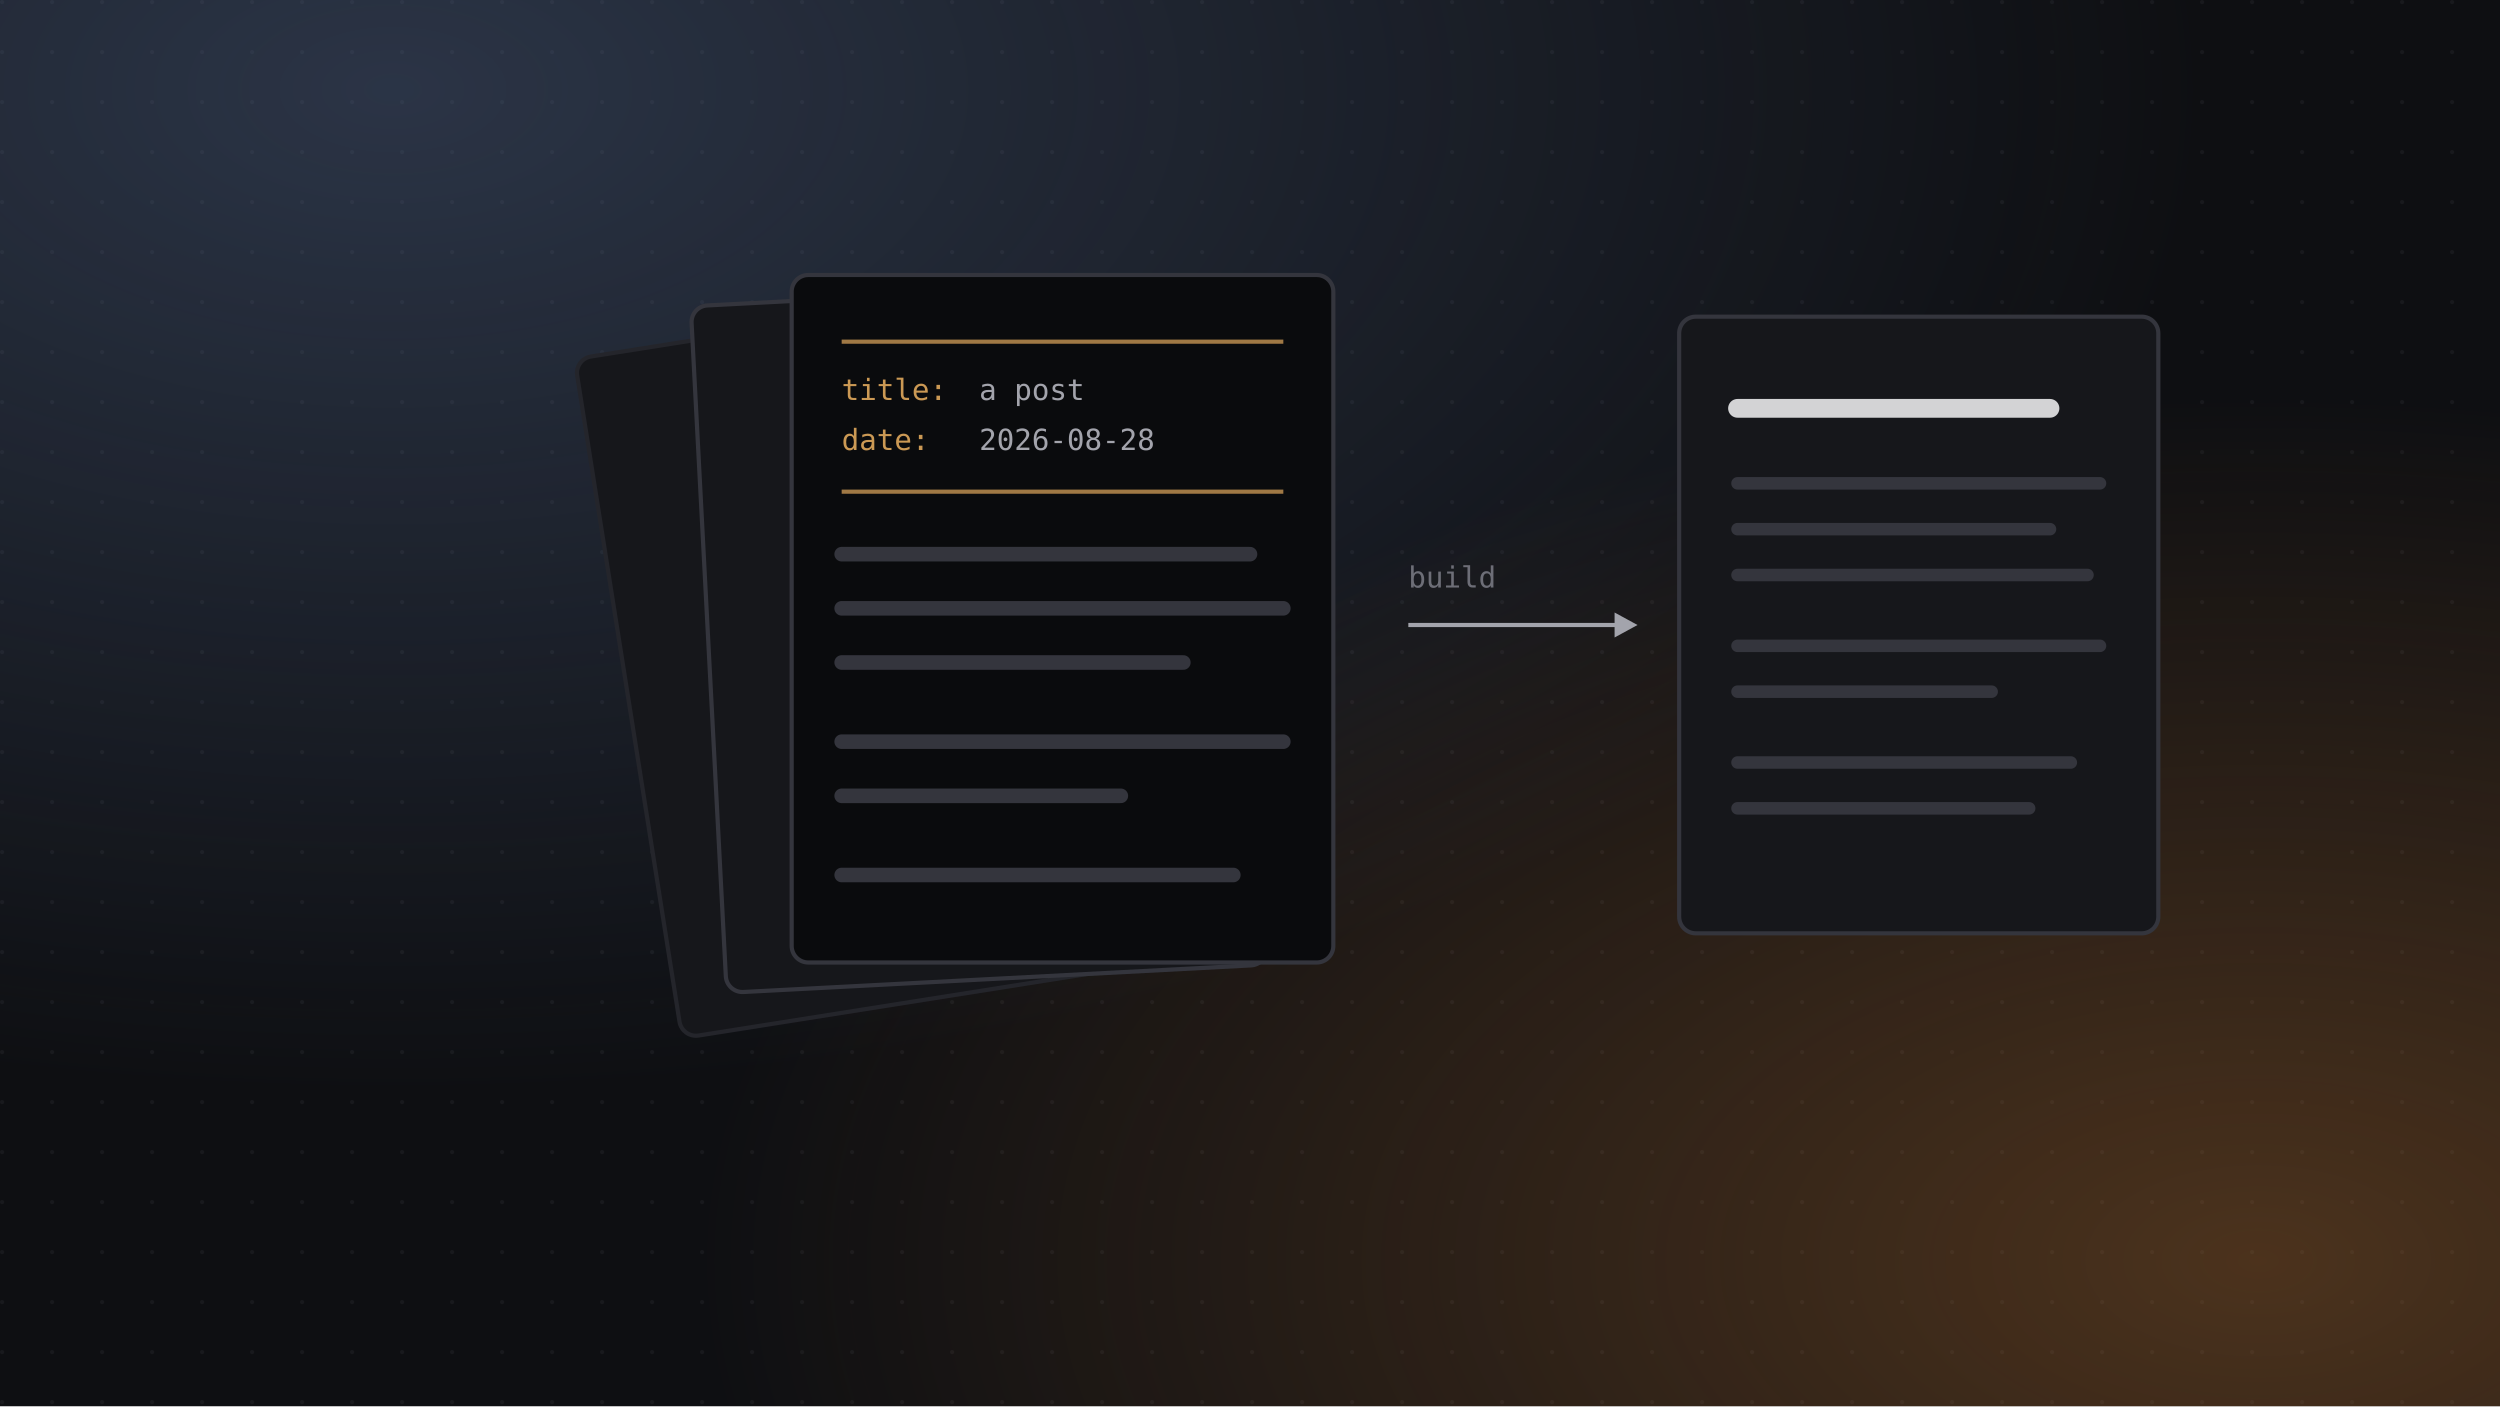
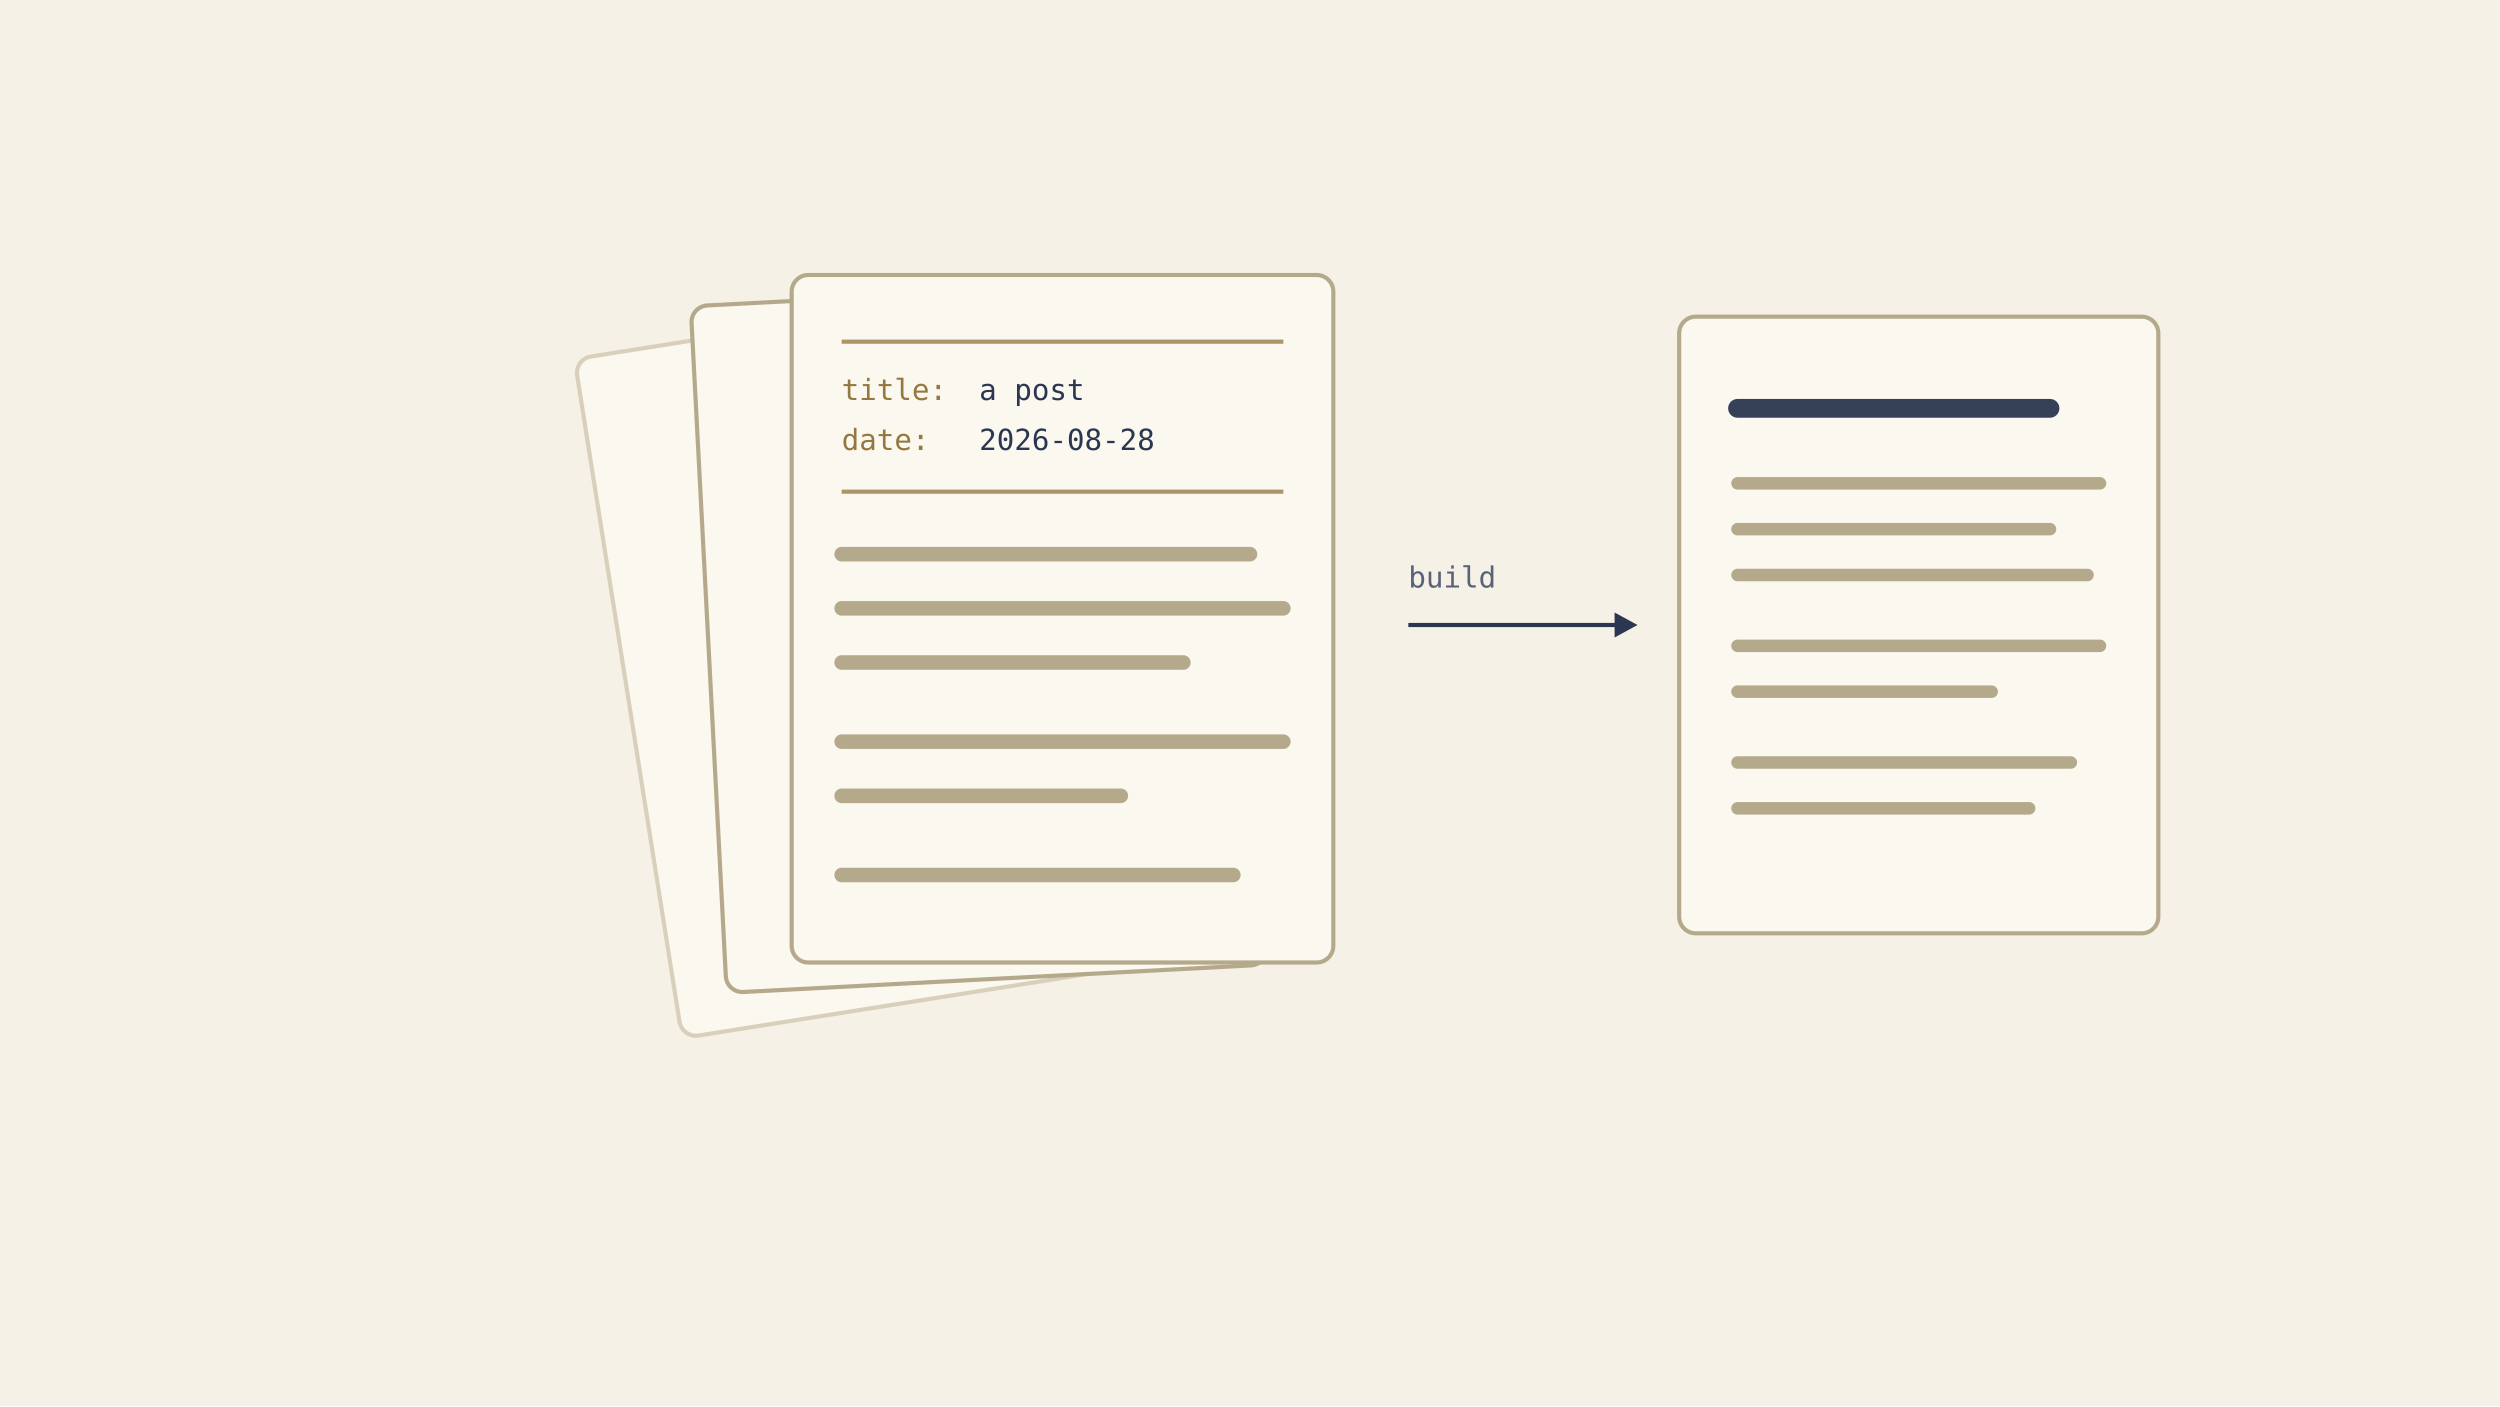
<svg xmlns="http://www.w3.org/2000/svg" viewBox="0 0 1200 675" width="1200" height="675" role="img" aria-label="A stack of markdown files fanned out above a rendered page">
-   <defs>
-     <radialGradient id="fGlowA" cx="16%" cy="6%" r="72%">
-       <stop offset="0%" stop-color="#566c94" stop-opacity="0.40" />
-       <stop offset="100%" stop-color="#566c94" stop-opacity="0" />
-     </radialGradient>
-     <radialGradient id="fGlowB" cx="90%" cy="90%" r="62%">
-       <stop offset="0%" stop-color="#b06c2e" stop-opacity="0.38" />
-       <stop offset="100%" stop-color="#b06c2e" stop-opacity="0" />
-     </radialGradient>
-     <pattern id="fDots" width="24" height="24" patternUnits="userSpaceOnUse">
-       <circle cx="1" cy="1" r="1" fill="#f4f4f6" opacity="0.05" />
-     </pattern>
-   </defs>
-   <rect width="1200" height="675" fill="#0e0f12" />
-   <rect width="1200" height="675" fill="url(#fDots)" />
-   <rect width="1200" height="675" fill="url(#fGlowA)" />
-   <rect width="1200" height="675" fill="url(#fGlowB)" />
+   <rect width="1200" height="675" fill="#f6f1e6" />
  <g>
-     <rect x="300" y="150" width="260" height="330" rx="8" fill="#16171b" stroke="#24252b" stroke-width="2" transform="rotate(-9 430 315)" />
-     <rect x="340" y="140" width="260" height="330" rx="8" fill="#16171b" stroke="#34353d" stroke-width="2" transform="rotate(-3 470 305)" />
-     <rect x="380" y="132" width="260" height="330" rx="8" fill="#0a0b0d" stroke="#34353d" stroke-width="2" />
+     <rect x="300" y="150" width="260" height="330" rx="8" fill="#fbf8f0" stroke="#d9d0bb" stroke-width="2" transform="rotate(-9 430 315)" />
+     <rect x="340" y="140" width="260" height="330" rx="8" fill="#fbf8f0" stroke="#b5a98b" stroke-width="2" transform="rotate(-3 470 305)" />
+     <rect x="380" y="132" width="260" height="330" rx="8" fill="#fbf8f0" stroke="#b5a98b" stroke-width="2" />
  </g>
-   <g stroke="#e0a85c" stroke-width="2" opacity="0.7">
+   <g stroke="#8a6a2c" stroke-width="2" opacity="0.7">
    <path d="M404 164h212" />
    <path d="M404 236h212" />
  </g>
-   <g font-family="ui-monospace, Menlo, monospace" font-size="14" fill="#e0a85c" opacity="0.9">
+   <g font-family="ui-monospace, Menlo, monospace" font-size="14" fill="#8a6a2c" opacity="0.9">
    <text x="404" y="192">title:</text>
    <text x="404" y="216">date:</text>
  </g>
-   <g font-family="ui-monospace, Menlo, monospace" font-size="14" fill="#a3a4ac">
+   <g font-family="ui-monospace, Menlo, monospace" font-size="14" fill="#2b3750">
    <text x="470" y="192">a post</text>
    <text x="470" y="216">2026-08-28</text>
  </g>
-   <g stroke="#34353d" stroke-width="7" stroke-linecap="round">
+   <g stroke="#b5a98b" stroke-width="7" stroke-linecap="round">
    <path d="M404 266h196" />
    <path d="M404 292h212" />
    <path d="M404 318h164" />
    <path d="M404 356h212" />
    <path d="M404 382h134" />
    <path d="M404 420h188" />
  </g>
-   <g stroke="#a3a4ac" stroke-width="2">
+   <g stroke="#2b3750" stroke-width="2">
    <path d="M676 300h104" />
  </g>
-   <path d="M786 300l-11-6v12z" fill="#a3a4ac" />
-   <text x="676" y="282" font-family="ui-monospace, Menlo, monospace" font-size="14" fill="#6d6e77">build</text>
-   <rect x="806" y="152" width="230" height="296" rx="8" fill="#16171b" stroke="#34353d" stroke-width="2" />
-   <g stroke="#f4f4f6" stroke-width="9" stroke-linecap="round" opacity="0.85">
+   <path d="M786 300l-11-6v12z" fill="#2b3750" />
+   <text x="676" y="282" font-family="ui-monospace, Menlo, monospace" font-size="14" fill="#596378">build</text>
+   <rect x="806" y="152" width="230" height="296" rx="8" fill="#fbf8f0" stroke="#b5a98b" stroke-width="2" />
+   <g stroke="#14203b" stroke-width="9" stroke-linecap="round" opacity="0.85">
    <path d="M834 196h150" />
  </g>
-   <g stroke="#34353d" stroke-width="6" stroke-linecap="round">
+   <g stroke="#b5a98b" stroke-width="6" stroke-linecap="round">
    <path d="M834 232h174" />
    <path d="M834 254h150" />
    <path d="M834 276h168" />
    <path d="M834 310h174" />
    <path d="M834 332h122" />
    <path d="M834 366h160" />
    <path d="M834 388h140" />
  </g>
</svg>
